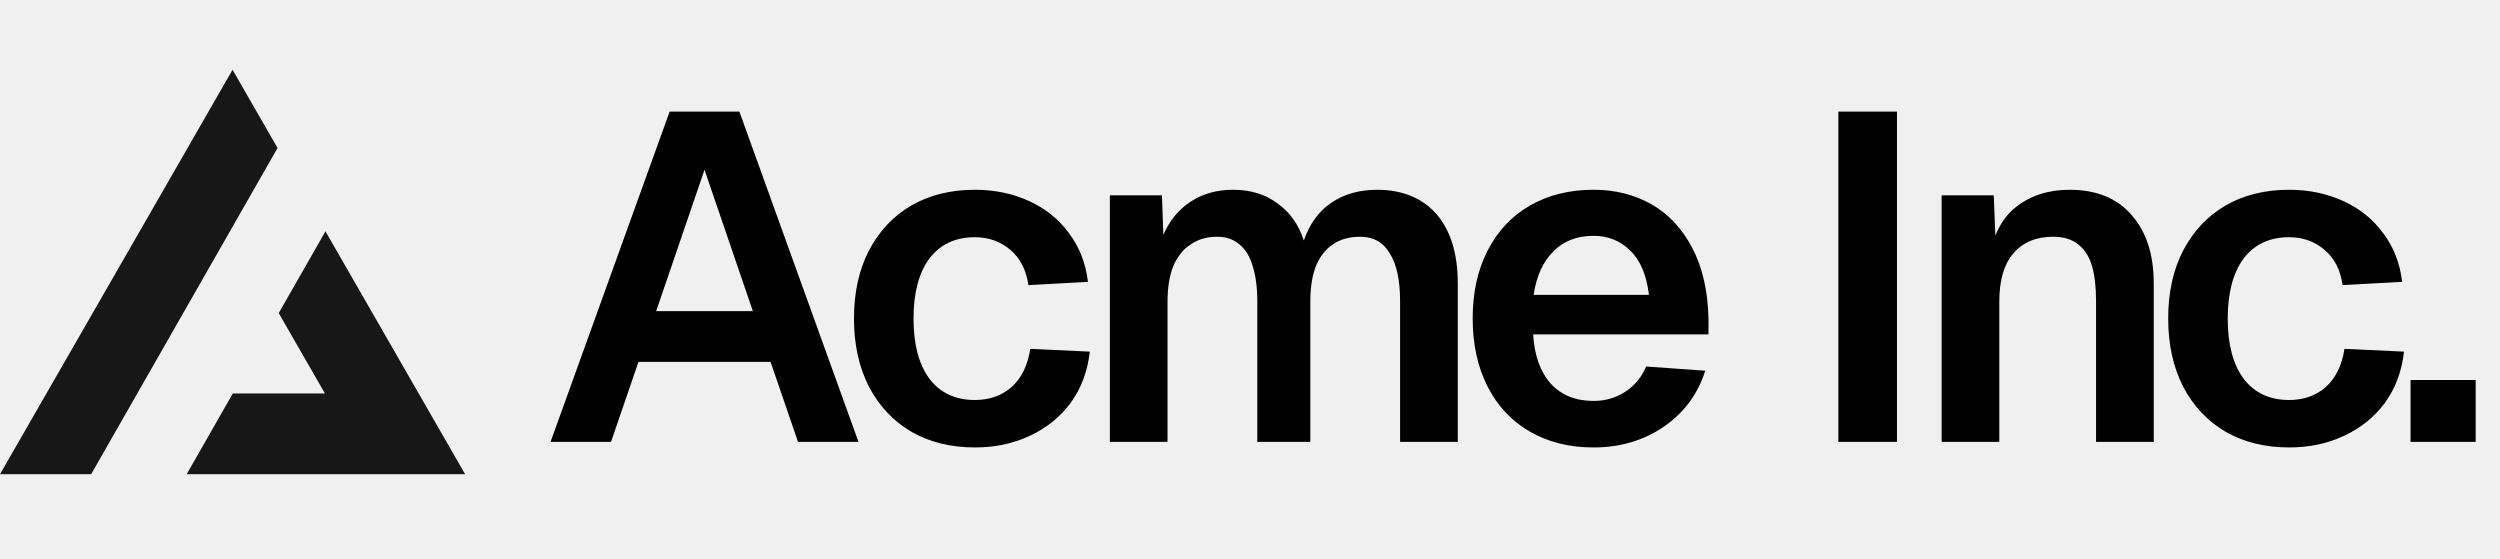
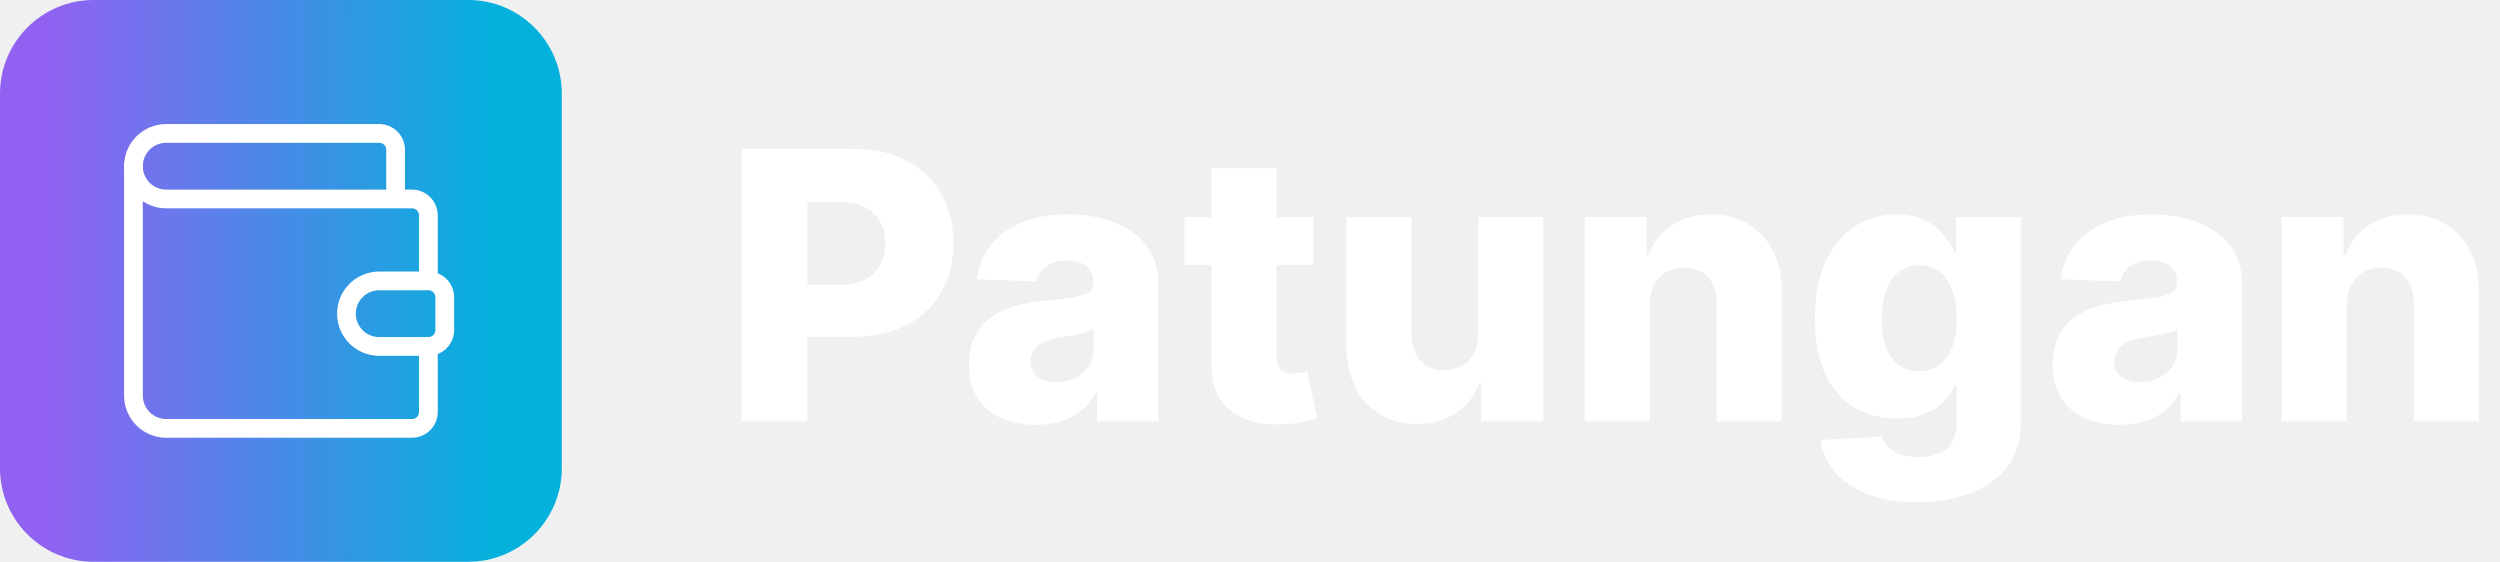
- <svg xmlns="http://www.w3.org/2000/svg" width="215" height="48" fill="none">
-   <path fill="#000" d="M57.588 9.6h6L73.828 38h-5.2l-2.36-6.88h-11.36L52.548 38h-5.2l10.24-28.4Zm7.16 17.16-4.16-12.16-4.16 12.16h8.32Zm23.694-2.24c-.186-1.307-.706-2.32-1.56-3.04-.853-.72-1.866-1.08-3.04-1.08-1.68 0-2.986.613-3.92 1.84-.906 1.227-1.36 2.947-1.36 5.16s.454 3.933 1.36 5.16c.934 1.227 2.24 1.84 3.92 1.84 1.254 0 2.307-.373 3.16-1.12.854-.773 1.387-1.867 1.6-3.28l5.12.24c-.186 1.68-.733 3.147-1.64 4.4-.906 1.227-2.08 2.173-3.52 2.84-1.413.667-2.986 1-4.72 1-2.08 0-3.906-.453-5.48-1.36-1.546-.907-2.76-2.2-3.64-3.88-.853-1.68-1.28-3.627-1.28-5.84 0-2.24.427-4.187 1.28-5.84.88-1.68 2.094-2.973 3.64-3.88 1.574-.907 3.4-1.36 5.48-1.36 1.68 0 3.227.32 4.64.96 1.414.64 2.56 1.56 3.44 2.76.907 1.2 1.454 2.6 1.64 4.2l-5.12.28Zm11.486-7.72.12 3.4c.534-1.227 1.307-2.173 2.32-2.84 1.04-.693 2.267-1.04 3.68-1.04 1.494 0 2.76.387 3.8 1.16 1.067.747 1.827 1.813 2.28 3.2.507-1.44 1.294-2.52 2.36-3.24 1.094-.747 2.414-1.12 3.96-1.12 1.414 0 2.64.307 3.68.92s1.84 1.52 2.4 2.72c.56 1.2.84 2.667.84 4.4V38h-4.96V25.92c0-1.813-.293-3.187-.88-4.12-.56-.96-1.413-1.44-2.56-1.44-.906 0-1.68.213-2.32.64-.64.427-1.133 1.053-1.48 1.88-.32.827-.48 1.84-.48 3.04V38h-4.56V25.92c0-1.2-.133-2.213-.4-3.04-.24-.827-.626-1.453-1.16-1.88-.506-.427-1.133-.64-1.88-.64-.906 0-1.68.227-2.32.68-.64.427-1.133 1.053-1.48 1.88-.32.827-.48 1.827-.48 3V38h-4.96V16.8h4.48Zm26.723 10.6c0-2.24.427-4.187 1.28-5.84.854-1.68 2.067-2.973 3.64-3.88 1.574-.907 3.4-1.36 5.48-1.36 1.84 0 3.494.413 4.96 1.24 1.467.827 2.64 2.08 3.52 3.76.88 1.653 1.347 3.693 1.4 6.12v1.32h-15.08c.107 1.813.614 3.227 1.52 4.24.907.987 2.134 1.48 3.68 1.48.987 0 1.88-.253 2.68-.76a4.803 4.803 0 0 0 1.84-2.2l5.08.36c-.64 2.027-1.84 3.64-3.6 4.84-1.733 1.173-3.733 1.76-6 1.76-2.08 0-3.906-.453-5.48-1.36-1.573-.907-2.786-2.2-3.64-3.88-.853-1.68-1.28-3.627-1.28-5.84Zm15.16-2.04c-.213-1.733-.76-3.013-1.64-3.84-.853-.827-1.893-1.24-3.12-1.24-1.44 0-2.6.453-3.48 1.36-.88.88-1.44 2.12-1.68 3.72h9.92ZM163.139 9.6V38h-5.04V9.6h5.04Zm8.322 7.2.24 5.88-.64-.36c.32-2.053 1.094-3.56 2.32-4.52 1.254-.987 2.787-1.48 4.6-1.48 2.32 0 4.107.733 5.36 2.2 1.254 1.44 1.88 3.387 1.88 5.84V38h-4.96V25.92c0-1.253-.12-2.28-.36-3.08-.24-.8-.64-1.413-1.2-1.84-.533-.427-1.253-.64-2.16-.64-1.44 0-2.573.48-3.4 1.44-.8.933-1.2 2.307-1.2 4.12V38h-4.96V16.8h4.48Zm30.003 7.72c-.186-1.307-.706-2.32-1.56-3.04-.853-.72-1.866-1.08-3.04-1.08-1.68 0-2.986.613-3.92 1.84-.906 1.227-1.36 2.947-1.36 5.16s.454 3.933 1.36 5.16c.934 1.227 2.24 1.84 3.92 1.84 1.254 0 2.307-.373 3.16-1.12.854-.773 1.387-1.867 1.6-3.28l5.12.24c-.186 1.68-.733 3.147-1.64 4.4-.906 1.227-2.08 2.173-3.52 2.84-1.413.667-2.986 1-4.72 1-2.08 0-3.906-.453-5.48-1.36-1.546-.907-2.76-2.2-3.64-3.88-.853-1.68-1.28-3.627-1.28-5.84 0-2.24.427-4.187 1.28-5.84.88-1.68 2.094-2.973 3.64-3.88 1.574-.907 3.4-1.36 5.48-1.36 1.68 0 3.227.32 4.64.96 1.414.64 2.56 1.56 3.44 2.76.907 1.2 1.454 2.6 1.64 4.2l-5.12.28Zm11.443 8.16V38h-5.6v-5.32h5.6Z" />
-   <path fill="#171717" fill-rule="evenodd" d="m7.839 40.783 16.03-28.054L20 6 0 40.783h7.839Zm8.214 0H40L27.99 19.894l-4.02 7.032 3.976 6.914H20.02l-3.967 6.943Z" clip-rule="evenodd" />
+ <svg xmlns="http://www.w3.org/2000/svg" width="267" height="60" viewBox="0 0 267 60" fill="none">
+   <path d="M79.202 45V15.909H91.219C93.397 15.909 95.276 16.335 96.858 17.188C98.449 18.03 99.675 19.209 100.537 20.724C101.399 22.23 101.83 23.982 101.83 25.98C101.83 27.988 101.389 29.744 100.509 31.25C99.637 32.746 98.392 33.906 96.773 34.73C95.153 35.554 93.231 35.966 91.006 35.966H83.591V30.426H89.699C90.76 30.426 91.645 30.241 92.355 29.872C93.075 29.503 93.619 28.987 93.989 28.324C94.358 27.651 94.543 26.87 94.543 25.98C94.543 25.081 94.358 24.304 93.989 23.651C93.619 22.988 93.075 22.476 92.355 22.116C91.635 21.757 90.75 21.577 89.699 21.577H86.233V45H79.202ZM110.665 45.369C109.273 45.369 108.037 45.137 106.957 44.673C105.887 44.2 105.04 43.49 104.415 42.543C103.799 41.586 103.491 40.388 103.491 38.949C103.491 37.737 103.705 36.714 104.131 35.881C104.557 35.047 105.144 34.37 105.892 33.849C106.64 33.329 107.502 32.936 108.477 32.67C109.453 32.396 110.494 32.211 111.602 32.117C112.843 32.003 113.842 31.884 114.599 31.761C115.357 31.629 115.906 31.444 116.247 31.207C116.598 30.961 116.773 30.616 116.773 30.171V30.099C116.773 29.37 116.522 28.807 116.02 28.409C115.518 28.011 114.841 27.812 113.989 27.812C113.07 27.812 112.331 28.011 111.773 28.409C111.214 28.807 110.859 29.356 110.707 30.057L104.301 29.829C104.491 28.504 104.978 27.32 105.764 26.278C106.56 25.227 107.649 24.403 109.031 23.807C110.423 23.201 112.095 22.898 114.045 22.898C115.438 22.898 116.721 23.063 117.895 23.395C119.069 23.717 120.092 24.19 120.963 24.815C121.834 25.431 122.507 26.188 122.98 27.088C123.463 27.988 123.705 29.015 123.705 30.171V45H117.17V41.96H117C116.612 42.699 116.115 43.324 115.509 43.835C114.912 44.347 114.206 44.73 113.392 44.986C112.587 45.242 111.678 45.369 110.665 45.369ZM112.81 40.824C113.558 40.824 114.23 40.672 114.827 40.369C115.433 40.066 115.916 39.65 116.276 39.119C116.635 38.58 116.815 37.955 116.815 37.244V35.17C116.616 35.275 116.375 35.369 116.091 35.455C115.816 35.54 115.513 35.62 115.182 35.696C114.85 35.772 114.509 35.838 114.159 35.895C113.809 35.952 113.473 36.004 113.151 36.051C112.497 36.155 111.938 36.316 111.474 36.534C111.02 36.752 110.67 37.036 110.423 37.386C110.187 37.727 110.068 38.135 110.068 38.608C110.068 39.328 110.324 39.877 110.835 40.256C111.356 40.635 112.014 40.824 112.81 40.824ZM140.267 23.182V28.296H126.503V23.182H140.267ZM129.386 17.954H136.332V38.139C136.332 38.565 136.399 38.911 136.531 39.176C136.673 39.432 136.877 39.617 137.142 39.73C137.407 39.834 137.724 39.886 138.094 39.886C138.359 39.886 138.638 39.863 138.932 39.815C139.235 39.758 139.462 39.711 139.614 39.673L140.665 44.688C140.333 44.782 139.865 44.901 139.259 45.043C138.662 45.185 137.947 45.275 137.114 45.312C135.485 45.388 134.088 45.199 132.923 44.744C131.768 44.28 130.883 43.561 130.267 42.585C129.661 41.61 129.367 40.383 129.386 38.906V17.954ZM157.888 35.582V23.182H164.82V45H158.2V40.938H157.973C157.49 42.273 156.666 43.333 155.501 44.119C154.346 44.896 152.949 45.284 151.311 45.284C149.824 45.284 148.518 44.943 147.391 44.261C146.264 43.58 145.388 42.628 144.763 41.406C144.138 40.175 143.821 38.736 143.811 37.088V23.182H150.757V35.724C150.767 36.908 151.079 37.841 151.695 38.523C152.31 39.205 153.148 39.545 154.209 39.545C154.9 39.545 155.52 39.394 156.07 39.091C156.628 38.778 157.069 38.329 157.391 37.742C157.722 37.145 157.888 36.425 157.888 35.582ZM176.187 32.557V45H169.241V23.182H175.846V27.188H176.087C176.57 25.852 177.394 24.806 178.559 24.048C179.724 23.281 181.111 22.898 182.721 22.898C184.255 22.898 185.585 23.243 186.712 23.935C187.849 24.616 188.729 25.573 189.354 26.804C189.989 28.026 190.301 29.456 190.292 31.094V45H183.346V32.457C183.355 31.245 183.048 30.298 182.423 29.616C181.807 28.935 180.95 28.594 179.852 28.594C179.122 28.594 178.478 28.755 177.92 29.077C177.371 29.389 176.944 29.839 176.641 30.426C176.348 31.013 176.196 31.724 176.187 32.557ZM204.763 53.636C202.689 53.636 200.913 53.347 199.436 52.77C197.959 52.192 196.799 51.401 195.956 50.398C195.113 49.394 194.607 48.258 194.436 46.989L201.013 46.619C201.136 47.064 201.363 47.453 201.695 47.784C202.036 48.115 202.476 48.371 203.016 48.551C203.565 48.731 204.209 48.821 204.947 48.821C206.112 48.821 207.073 48.537 207.831 47.969C208.598 47.41 208.982 46.43 208.982 45.028V41.193H208.74C208.465 41.865 208.049 42.467 207.49 42.997C206.931 43.528 206.235 43.944 205.402 44.247C204.578 44.55 203.631 44.702 202.561 44.702C200.97 44.702 199.512 44.332 198.186 43.594C196.87 42.846 195.814 41.69 195.018 40.128C194.232 38.556 193.839 36.534 193.839 34.062C193.839 31.515 194.247 29.418 195.061 27.77C195.875 26.113 196.941 24.886 198.257 24.091C199.583 23.296 201.008 22.898 202.533 22.898C203.679 22.898 204.659 23.097 205.473 23.494C206.297 23.883 206.974 24.384 207.504 25C208.035 25.616 208.437 26.255 208.712 26.918H208.911V23.182H215.828V45.085C215.828 46.932 215.364 48.49 214.436 49.758C213.508 51.028 212.211 51.989 210.544 52.642C208.877 53.305 206.95 53.636 204.763 53.636ZM204.976 39.645C205.819 39.645 206.538 39.422 207.135 38.977C207.732 38.532 208.191 37.893 208.513 37.06C208.835 36.226 208.996 35.227 208.996 34.062C208.996 32.879 208.835 31.861 208.513 31.009C208.2 30.147 207.741 29.484 207.135 29.02C206.538 28.556 205.819 28.324 204.976 28.324C204.114 28.324 203.385 28.561 202.788 29.034C202.192 29.508 201.737 30.175 201.425 31.037C201.122 31.889 200.97 32.898 200.97 34.062C200.97 35.227 201.126 36.226 201.439 37.06C201.751 37.893 202.201 38.532 202.788 38.977C203.385 39.422 204.114 39.645 204.976 39.645ZM226.407 45.369C225.015 45.369 223.779 45.137 222.7 44.673C221.629 44.2 220.782 43.49 220.157 42.543C219.541 41.586 219.234 40.388 219.234 38.949C219.234 37.737 219.447 36.714 219.873 35.881C220.299 35.047 220.886 34.37 221.634 33.849C222.382 33.329 223.244 32.936 224.219 32.67C225.195 32.396 226.237 32.211 227.344 32.117C228.585 32.003 229.584 31.884 230.342 31.761C231.099 31.629 231.648 31.444 231.989 31.207C232.34 30.961 232.515 30.616 232.515 30.171V30.099C232.515 29.37 232.264 28.807 231.762 28.409C231.26 28.011 230.583 27.812 229.731 27.812C228.812 27.812 228.074 28.011 227.515 28.409C226.956 28.807 226.601 29.356 226.45 30.057L220.043 29.829C220.233 28.504 220.72 27.32 221.506 26.278C222.302 25.227 223.391 24.403 224.773 23.807C226.165 23.201 227.837 22.898 229.788 22.898C231.18 22.898 232.463 23.063 233.637 23.395C234.811 23.717 235.834 24.19 236.705 24.815C237.576 25.431 238.249 26.188 238.722 27.088C239.205 27.988 239.447 29.015 239.447 30.171V45H232.913V41.96H232.742C232.354 42.699 231.857 43.324 231.251 43.835C230.654 44.347 229.949 44.73 229.134 44.986C228.329 45.242 227.42 45.369 226.407 45.369ZM228.552 40.824C229.3 40.824 229.972 40.672 230.569 40.369C231.175 40.066 231.658 39.65 232.018 39.119C232.378 38.58 232.558 37.955 232.558 37.244V35.17C232.359 35.275 232.117 35.369 231.833 35.455C231.558 35.54 231.255 35.62 230.924 35.696C230.593 35.772 230.252 35.838 229.901 35.895C229.551 35.952 229.215 36.004 228.893 36.051C228.239 36.155 227.681 36.316 227.217 36.534C226.762 36.752 226.412 37.036 226.165 37.386C225.929 37.727 225.81 38.135 225.81 38.608C225.81 39.328 226.066 39.877 226.577 40.256C227.098 40.635 227.756 40.824 228.552 40.824ZM250.64 32.557V45H243.694V23.182H250.299V27.188H250.54C251.023 25.852 251.847 24.806 253.012 24.048C254.177 23.281 255.564 22.898 257.174 22.898C258.708 22.898 260.039 23.243 261.165 23.935C262.302 24.616 263.183 25.573 263.808 26.804C264.442 28.026 264.754 29.456 264.745 31.094V45H257.799V32.457C257.808 31.245 257.501 30.298 256.876 29.616C256.26 28.935 255.403 28.594 254.305 28.594C253.576 28.594 252.932 28.755 252.373 29.077C251.824 29.389 251.397 29.839 251.094 30.426C250.801 31.013 250.649 31.724 250.64 32.557Z" fill="white" />
+   <rect width="60" height="60" rx="10" fill="url(#paint0_linear_167_41)" />
+   <path d="M42.25 21.25V16C42.25 15.536 42.066 15.091 41.737 14.763C41.409 14.434 40.964 14.25 40.5 14.25H17.75C16.822 14.25 15.931 14.619 15.275 15.275C14.619 15.931 14.25 16.822 14.25 17.75C14.25 18.678 14.619 19.569 15.275 20.225C15.931 20.881 16.822 21.25 17.75 21.25H44C44.464 21.25 44.909 21.434 45.237 21.763C45.566 22.091 45.75 22.536 45.75 23V30M45.75 30H40.5C39.572 30 38.681 30.369 38.025 31.025C37.369 31.681 37 32.572 37 33.5C37 34.428 37.369 35.319 38.025 35.975C38.681 36.631 39.572 37 40.5 37H45.75C46.214 37 46.659 36.816 46.987 36.487C47.316 36.159 47.5 35.714 47.5 35.25V31.75C47.5 31.286 47.316 30.841 46.987 30.513C46.659 30.184 46.214 30 45.75 30Z" stroke="white" stroke-width="2" stroke-linecap="round" stroke-linejoin="round" />
+   <path d="M14.25 17.75V42.25C14.25 43.178 14.619 44.069 15.275 44.725C15.931 45.381 16.822 45.75 17.75 45.75H44C44.464 45.75 44.909 45.566 45.237 45.237C45.566 44.909 45.75 44.464 45.75 44V37" stroke="white" stroke-width="2" stroke-linecap="round" stroke-linejoin="round" />
+   <defs>
+     <linearGradient id="paint0_linear_167_41" x1="5" y1="30" x2="53" y2="30" gradientUnits="userSpaceOnUse">
+       <stop stop-color="#9162F2" />
+       <stop offset="1" stop-color="#03B1DC" />
+     </linearGradient>
+   </defs>
</svg>
